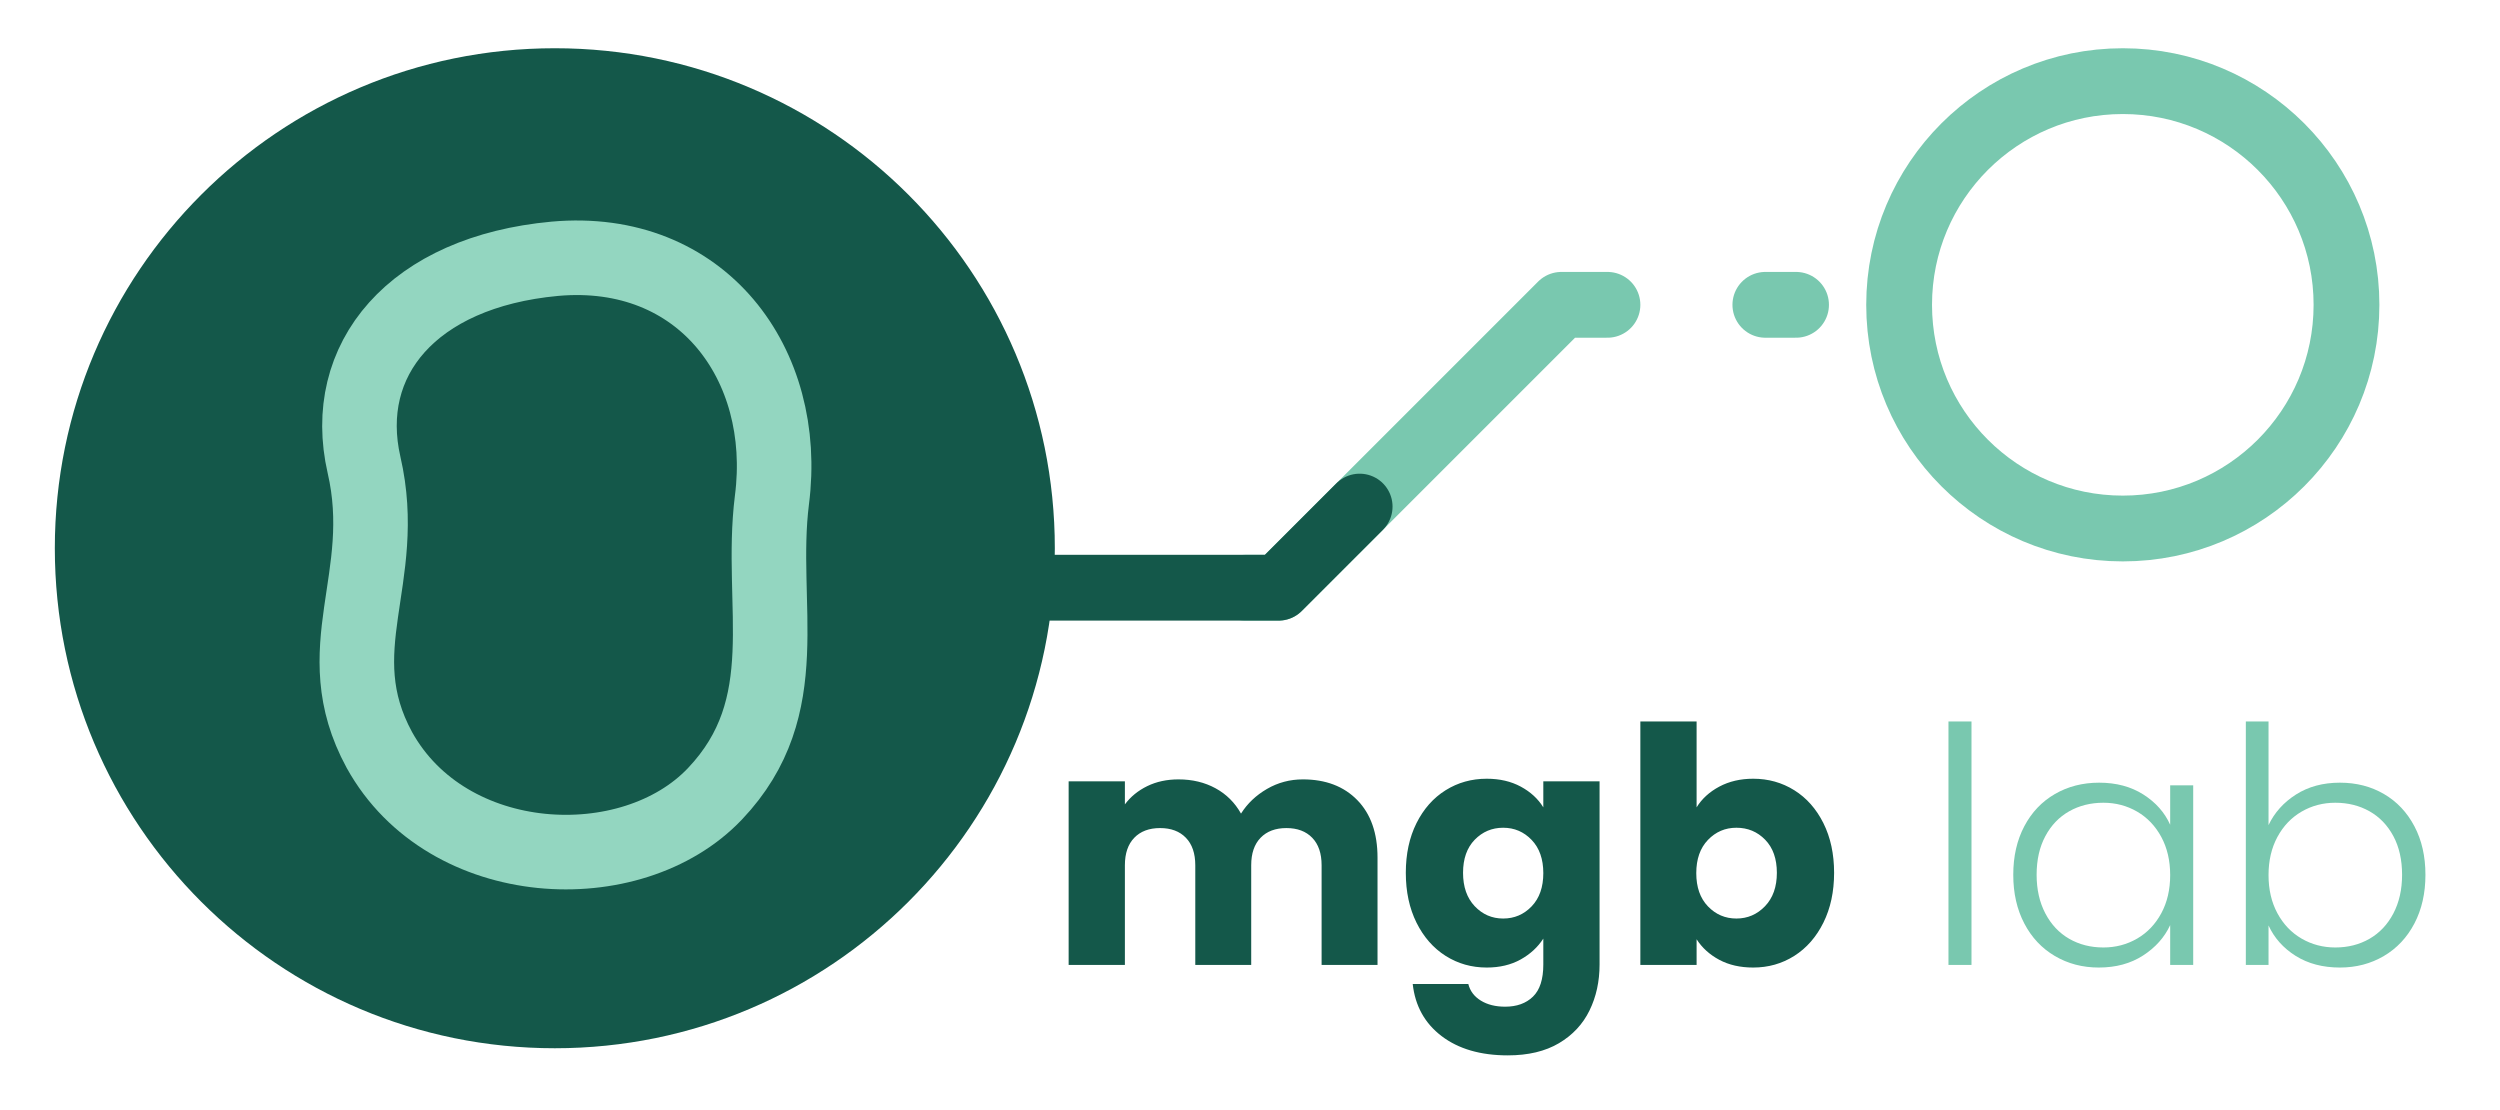
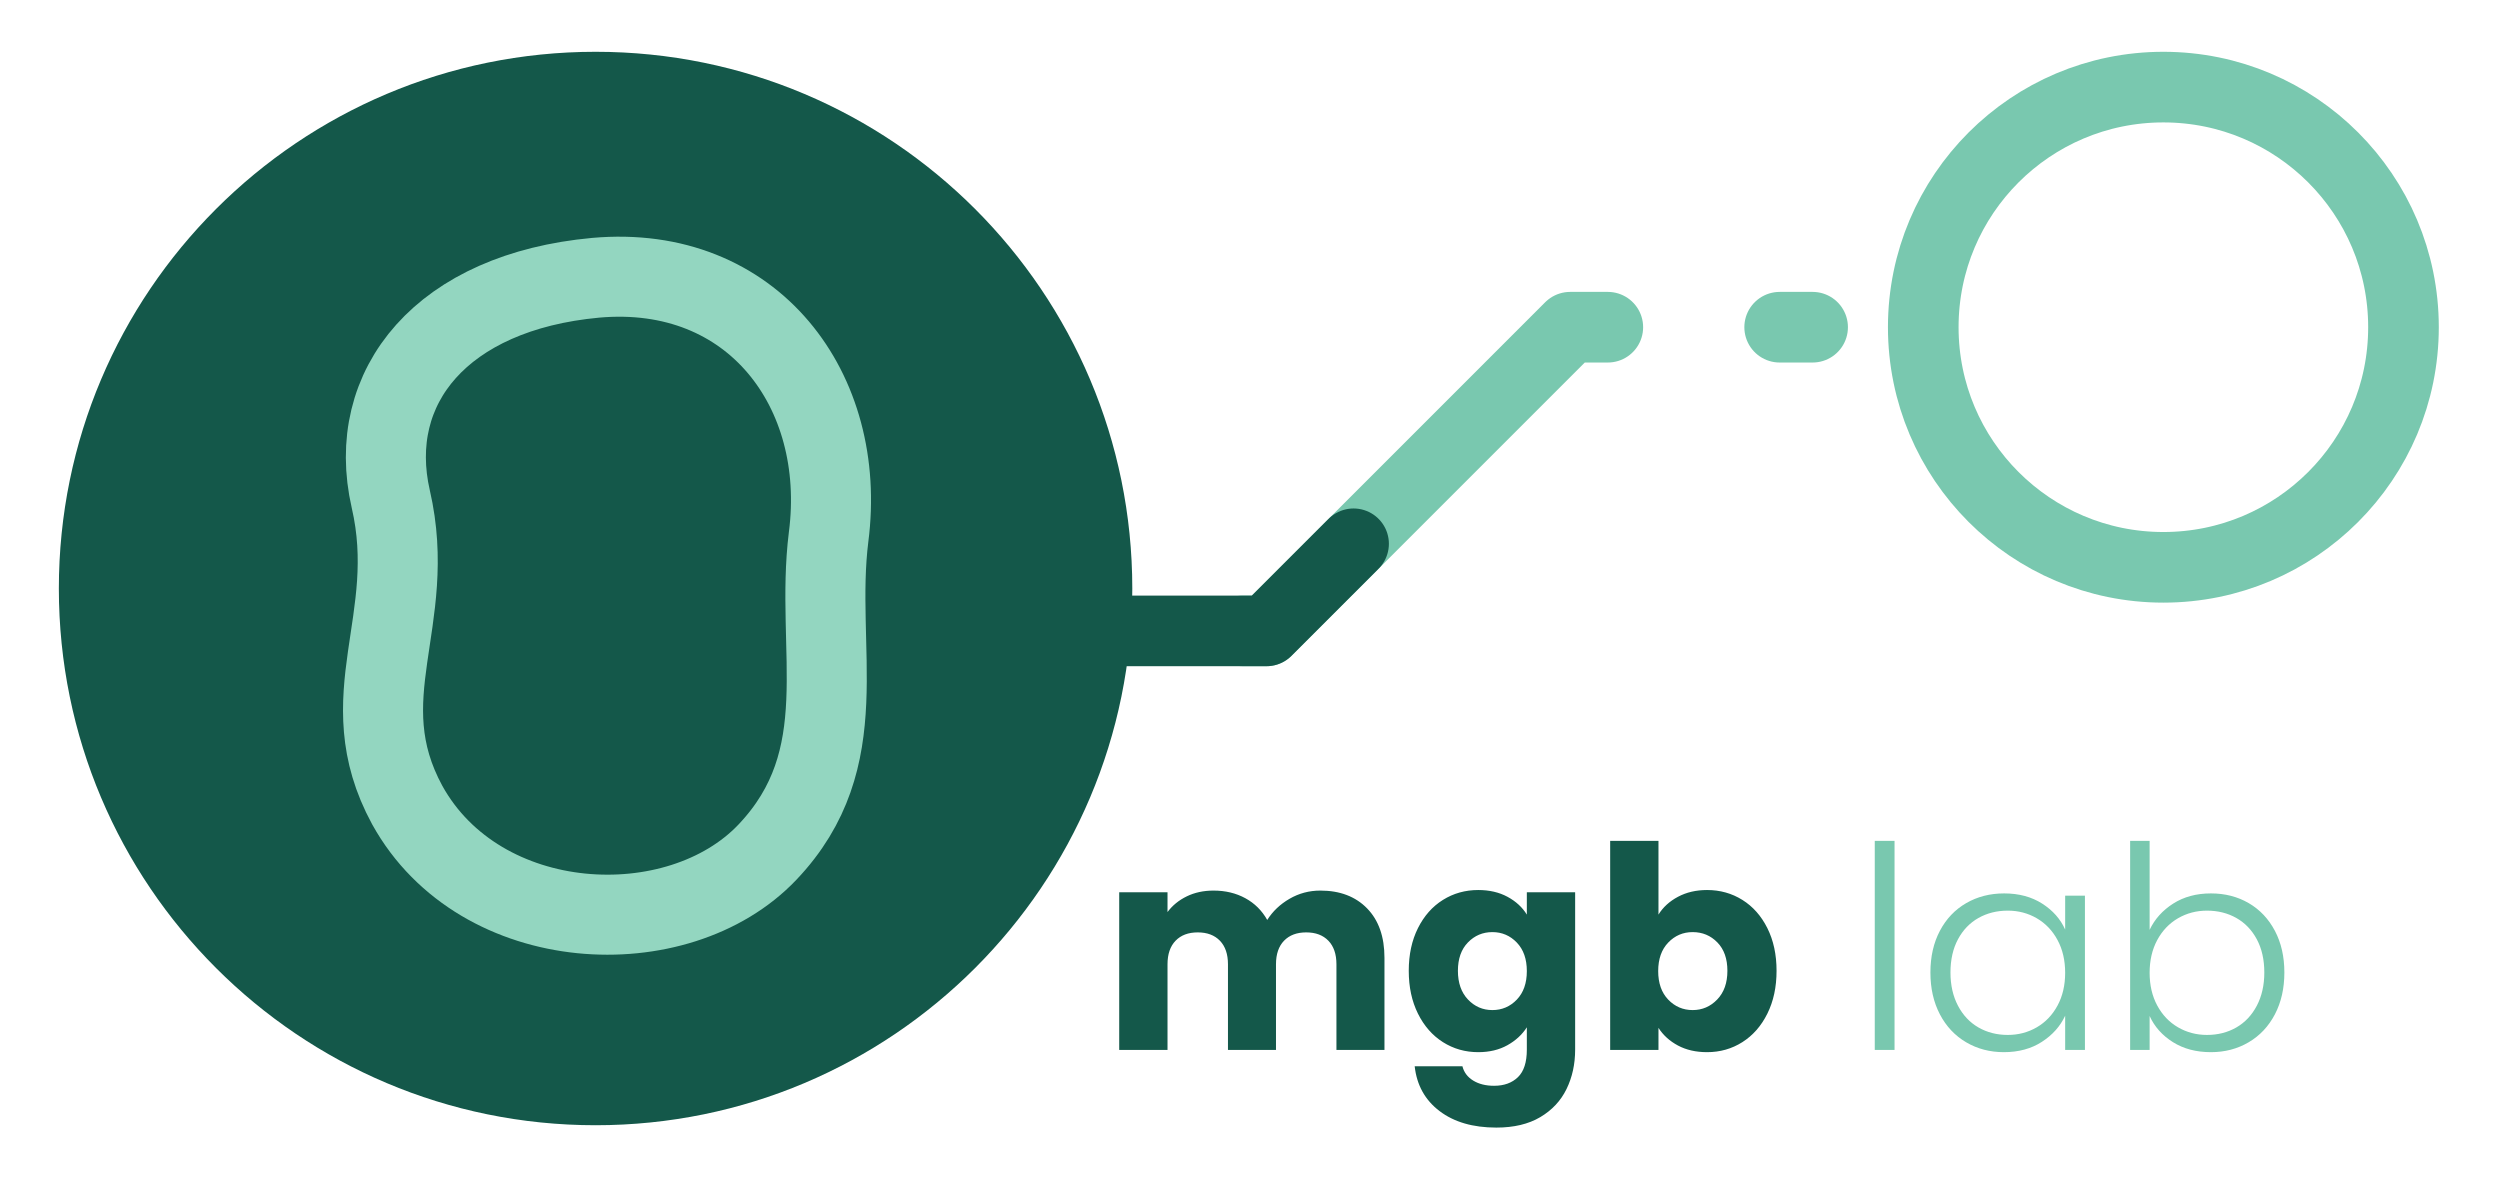
- <svg xmlns="http://www.w3.org/2000/svg" viewBox="-8 50 1140 506" role="img" aria-label="mgb lab logo">
+ <svg xmlns="http://www.w3.org/2000/svg" viewBox="-8 50 1062 506" role="img" aria-label="mgb lab logo">
  <g>
-     <path d="M 560 318 L 575 318 L 704 189 L 725 189" fill="none" stroke="#79C8AF" stroke-width="30" stroke-linecap="round" stroke-linejoin="round" />
-     <path d="M 455 318 L 575 318 L 612 281" fill="none" stroke="#14584A" stroke-width="30" stroke-linecap="round" stroke-linejoin="round" />
-     <line x1="797" y1="189" x2="811" y2="189" stroke="#79C8AF" stroke-width="30" stroke-linecap="round" />
-     <circle cx="960" cy="189" r="102" fill="none" stroke="#79C8AF" stroke-width="30" />
+     <path d="M 520 318 L 530 318 L 659 189 L 675 189" fill="none" stroke="#79C8AF" stroke-width="30" stroke-linecap="round" stroke-linejoin="round" />
+     <path d="M 455 318 L 530 318 L 567 281" fill="none" stroke="#14584A" stroke-width="30" stroke-linecap="round" stroke-linejoin="round" />
+     <line x1="748" y1="189" x2="762" y2="189" stroke="#79C8AF" stroke-width="30" stroke-linecap="round" />
+     <circle cx="911" cy="189" r="102" fill="none" stroke="#79C8AF" stroke-width="30" />
    <circle cx="245" cy="300" r="228" fill="#14584A" />
    <path d="M 245 168 C 312 162, 352 216, 344 278 C 338 326, 356 372, 318 412 C 280 452, 196 448, 165 392 C 140 346, 170 314, 158 262 C 147 214, 180 174, 245 168 Z" fill="none" stroke="#93D6C0" stroke-width="34" stroke-linejoin="round" />
  </g>
-   <g transform="translate(470 490)">
-     <path d="M150.15 -48.90V0.00H124.65V-45.45Q124.65 -53.55 120.38 -57.97Q116.10 -62.40 108.60 -62.40Q101.10 -62.40 96.82 -57.97Q92.55 -53.55 92.55 -45.45V0.00H67.05V-45.45Q67.05 -53.55 62.77 -57.97Q58.50 -62.40 51.00 -62.40Q43.50 -62.40 39.22 -57.97Q34.95 -53.55 34.95 -45.45V0.00H9.30V-83.70H34.95V-73.20Q38.85 -78.45 45.15 -81.53Q51.45 -84.60 59.40 -84.60Q68.85 -84.60 76.28 -80.55Q83.70 -76.50 87.90 -69.00Q92.25 -75.90 99.75 -80.25Q107.25 -84.60 116.10 -84.60Q131.70 -84.60 140.93 -75.15Q150.15 -65.70 150.15 -48.90Z M225.75 -71.85V-83.70H251.40V-0.15Q251.40 11.40 246.82 20.77Q242.25 30.15 232.88 35.70Q223.50 41.25 209.55 41.25Q190.95 41.25 179.40 32.48Q167.85 23.70 166.20 8.70H191.55Q192.75 13.50 197.25 16.27Q201.75 19.05 208.35 19.05Q216.30 19.05 221.02 14.48Q225.75 9.90 225.75 -0.15V-12.00Q222.00 -6.15 215.40 -2.47Q208.80 1.20 199.95 1.20Q189.60 1.20 181.20 -4.12Q172.80 -9.45 167.92 -19.27Q163.05 -29.10 163.05 -42.00Q163.05 -54.90 167.92 -64.65Q172.80 -74.40 181.20 -79.65Q189.60 -84.90 199.95 -84.90Q208.80 -84.90 215.47 -81.30Q222.15 -77.70 225.75 -71.85ZM207.45 -62.55Q199.80 -62.55 194.47 -57.08Q189.15 -51.60 189.15 -42.00Q189.15 -32.40 194.47 -26.77Q199.80 -21.15 207.45 -21.15Q215.10 -21.15 220.43 -26.70Q225.75 -32.25 225.75 -41.85Q225.75 -51.45 220.43 -57.00Q215.10 -62.55 207.45 -62.55Z M321.45 -84.90Q331.80 -84.90 340.20 -79.65Q348.60 -74.40 353.47 -64.65Q358.35 -54.90 358.35 -42.00Q358.35 -29.10 353.47 -19.27Q348.60 -9.45 340.20 -4.12Q331.80 1.20 321.45 1.20Q312.60 1.20 306.00 -2.32Q299.40 -5.85 295.65 -11.70V0.00H270.00V-111.00H295.65V-71.85Q299.25 -77.70 306.00 -81.30Q312.75 -84.90 321.45 -84.90ZM313.80 -62.55Q306.15 -62.55 300.82 -57.00Q295.50 -51.45 295.50 -41.85Q295.50 -32.25 300.82 -26.70Q306.15 -21.15 313.80 -21.15Q321.45 -21.15 326.85 -26.77Q332.25 -32.40 332.25 -42.00Q332.25 -51.60 326.92 -57.08Q321.60 -62.55 313.80 -62.55Z" fill="#14584A" />
+   <g transform="translate(460 496)">
+     <path d="M120.12 -39.12V0.00H99.72V-36.36Q99.72 -42.84 96.30 -46.38Q92.88 -49.92 86.88 -49.92Q80.88 -49.92 77.46 -46.38Q74.04 -42.84 74.04 -36.36V0.00H53.64V-36.36Q53.64 -42.84 50.22 -46.38Q46.80 -49.92 40.80 -49.92Q34.80 -49.92 31.38 -46.38Q27.96 -42.84 27.96 -36.36V0.00H7.44V-66.96H27.96V-58.56Q31.08 -62.76 36.12 -65.22Q41.16 -67.68 47.52 -67.68Q55.08 -67.68 61.02 -64.44Q66.96 -61.20 70.32 -55.20Q73.80 -60.72 79.80 -64.20Q85.80 -67.68 92.88 -67.68Q105.36 -67.68 112.74 -60.12Q120.12 -52.56 120.12 -39.12Z M180.60 -57.48V-66.96H201.12V-0.12Q201.12 9.12 197.46 16.62Q193.80 24.12 186.30 28.56Q178.80 33.00 167.64 33.00Q152.76 33.00 143.52 25.98Q134.28 18.96 132.96 6.96H153.24Q154.20 10.80 157.80 13.02Q161.40 15.24 166.68 15.24Q173.04 15.24 176.82 11.58Q180.60 7.92 180.60 -0.12V-9.60Q177.60 -4.92 172.32 -1.98Q167.04 0.96 159.96 0.96Q151.68 0.96 144.96 -3.30Q138.24 -7.56 134.34 -15.42Q130.44 -23.28 130.44 -33.60Q130.44 -43.92 134.34 -51.72Q138.24 -59.52 144.96 -63.72Q151.68 -67.92 159.96 -67.92Q167.04 -67.92 172.38 -65.04Q177.72 -62.16 180.60 -57.48ZM165.96 -50.04Q159.84 -50.04 155.58 -45.66Q151.32 -41.28 151.32 -33.60Q151.32 -25.92 155.58 -21.42Q159.84 -16.92 165.96 -16.92Q172.08 -16.92 176.34 -21.36Q180.60 -25.80 180.60 -33.48Q180.60 -41.16 176.34 -45.60Q172.08 -50.04 165.96 -50.04Z M257.16 -67.92Q265.44 -67.92 272.16 -63.72Q278.88 -59.52 282.78 -51.72Q286.68 -43.92 286.68 -33.60Q286.68 -23.28 282.78 -15.42Q278.88 -7.56 272.16 -3.30Q265.44 0.96 257.16 0.96Q250.08 0.96 244.80 -1.86Q239.52 -4.68 236.52 -9.36V0.00H216.00V-88.80H236.52V-57.48Q239.40 -62.16 244.80 -65.04Q250.20 -67.92 257.16 -67.92ZM251.04 -50.04Q244.92 -50.04 240.66 -45.60Q236.40 -41.16 236.40 -33.48Q236.40 -25.80 240.66 -21.36Q244.92 -16.92 251.04 -16.92Q257.16 -16.92 261.48 -21.42Q265.80 -25.92 265.80 -33.60Q265.80 -41.28 261.54 -45.66Q257.28 -50.04 251.04 -50.04Z" fill="#14584A" />
  </g>
-   <g transform="translate(868.5 490)">
-     <path d="M22.50 -111.00V0.00H12.00V-111.00Z M80.70 -83.10Q92.40 -83.10 100.88 -77.70Q109.35 -72.30 113.10 -63.90V-81.90H123.60V0.00H113.10V-18.15Q109.20 -9.75 100.72 -4.28Q92.25 1.20 80.55 1.20Q69.45 1.20 60.53 -4.05Q51.60 -9.30 46.58 -18.90Q41.55 -28.50 41.55 -41.10Q41.55 -53.70 46.58 -63.22Q51.60 -72.75 60.53 -77.92Q69.45 -83.10 80.70 -83.10ZM82.65 -73.95Q73.95 -73.95 67.05 -70.05Q60.15 -66.15 56.18 -58.72Q52.20 -51.30 52.20 -41.10Q52.20 -31.05 56.18 -23.47Q60.15 -15.90 67.05 -11.92Q73.95 -7.95 82.65 -7.95Q91.05 -7.95 98.03 -12.00Q105.00 -16.05 109.05 -23.55Q113.10 -31.05 113.10 -40.95Q113.10 -50.85 109.05 -58.35Q105.00 -65.85 98.03 -69.90Q91.05 -73.95 82.65 -73.95Z M190.50 -83.10Q201.75 -83.10 210.60 -77.92Q219.45 -72.75 224.47 -63.22Q229.50 -53.70 229.50 -41.10Q229.50 -28.50 224.47 -18.90Q219.45 -9.30 210.52 -4.05Q201.60 1.20 190.50 1.20Q178.80 1.20 170.32 -4.12Q161.85 -9.45 157.95 -18.00V0.00H147.60V-111.00H157.95V-63.75Q162.00 -72.30 170.47 -77.70Q178.95 -83.10 190.50 -83.10ZM188.40 -73.95Q180.00 -73.95 173.02 -69.90Q166.05 -65.85 162.00 -58.35Q157.95 -50.85 157.95 -40.95Q157.95 -31.05 162.00 -23.55Q166.05 -16.05 173.02 -12.00Q180.00 -7.95 188.40 -7.95Q197.10 -7.95 204.00 -11.92Q210.90 -15.90 214.88 -23.47Q218.85 -31.05 218.85 -41.10Q218.85 -51.30 214.88 -58.72Q210.90 -66.15 204.00 -70.05Q197.10 -73.95 188.40 -73.95Z" fill="#79C8AF" />
+   <g transform="translate(778.8 496)">
+     <path d="M18.00 -88.80V0.00H9.60V-88.80Z M64.56 -66.48Q73.92 -66.48 80.70 -62.16Q87.48 -57.84 90.48 -51.12V-65.52H98.88V0.00H90.48V-14.52Q87.36 -7.80 80.58 -3.42Q73.80 0.96 64.44 0.96Q55.56 0.96 48.42 -3.24Q41.28 -7.44 37.26 -15.12Q33.24 -22.80 33.24 -32.88Q33.24 -42.96 37.26 -50.58Q41.28 -58.20 48.42 -62.34Q55.56 -66.48 64.56 -66.48ZM66.12 -59.16Q59.16 -59.16 53.64 -56.04Q48.12 -52.92 44.94 -46.98Q41.76 -41.04 41.76 -32.88Q41.76 -24.84 44.94 -18.78Q48.12 -12.72 53.64 -9.54Q59.16 -6.36 66.12 -6.36Q72.84 -6.36 78.42 -9.60Q84.00 -12.84 87.24 -18.84Q90.48 -24.84 90.48 -32.76Q90.48 -40.68 87.24 -46.68Q84.00 -52.68 78.42 -55.92Q72.84 -59.16 66.12 -59.16Z M152.40 -66.48Q161.40 -66.48 168.48 -62.34Q175.56 -58.20 179.58 -50.58Q183.60 -42.96 183.60 -32.88Q183.60 -22.80 179.58 -15.12Q175.56 -7.44 168.42 -3.24Q161.28 0.96 152.40 0.96Q143.04 0.96 136.26 -3.30Q129.48 -7.56 126.36 -14.40V0.00H118.08V-88.80H126.36V-51.00Q129.60 -57.84 136.38 -62.16Q143.16 -66.48 152.40 -66.48ZM150.72 -59.16Q144.00 -59.16 138.42 -55.92Q132.84 -52.68 129.60 -46.68Q126.36 -40.68 126.36 -32.76Q126.36 -24.84 129.60 -18.84Q132.84 -12.84 138.42 -9.60Q144.00 -6.36 150.72 -6.36Q157.68 -6.36 163.20 -9.54Q168.72 -12.72 171.90 -18.78Q175.08 -24.84 175.08 -32.88Q175.08 -41.04 171.90 -46.98Q168.72 -52.92 163.20 -56.04Q157.68 -59.16 150.72 -59.16Z" fill="#79C8AF" />
  </g>
</svg>
